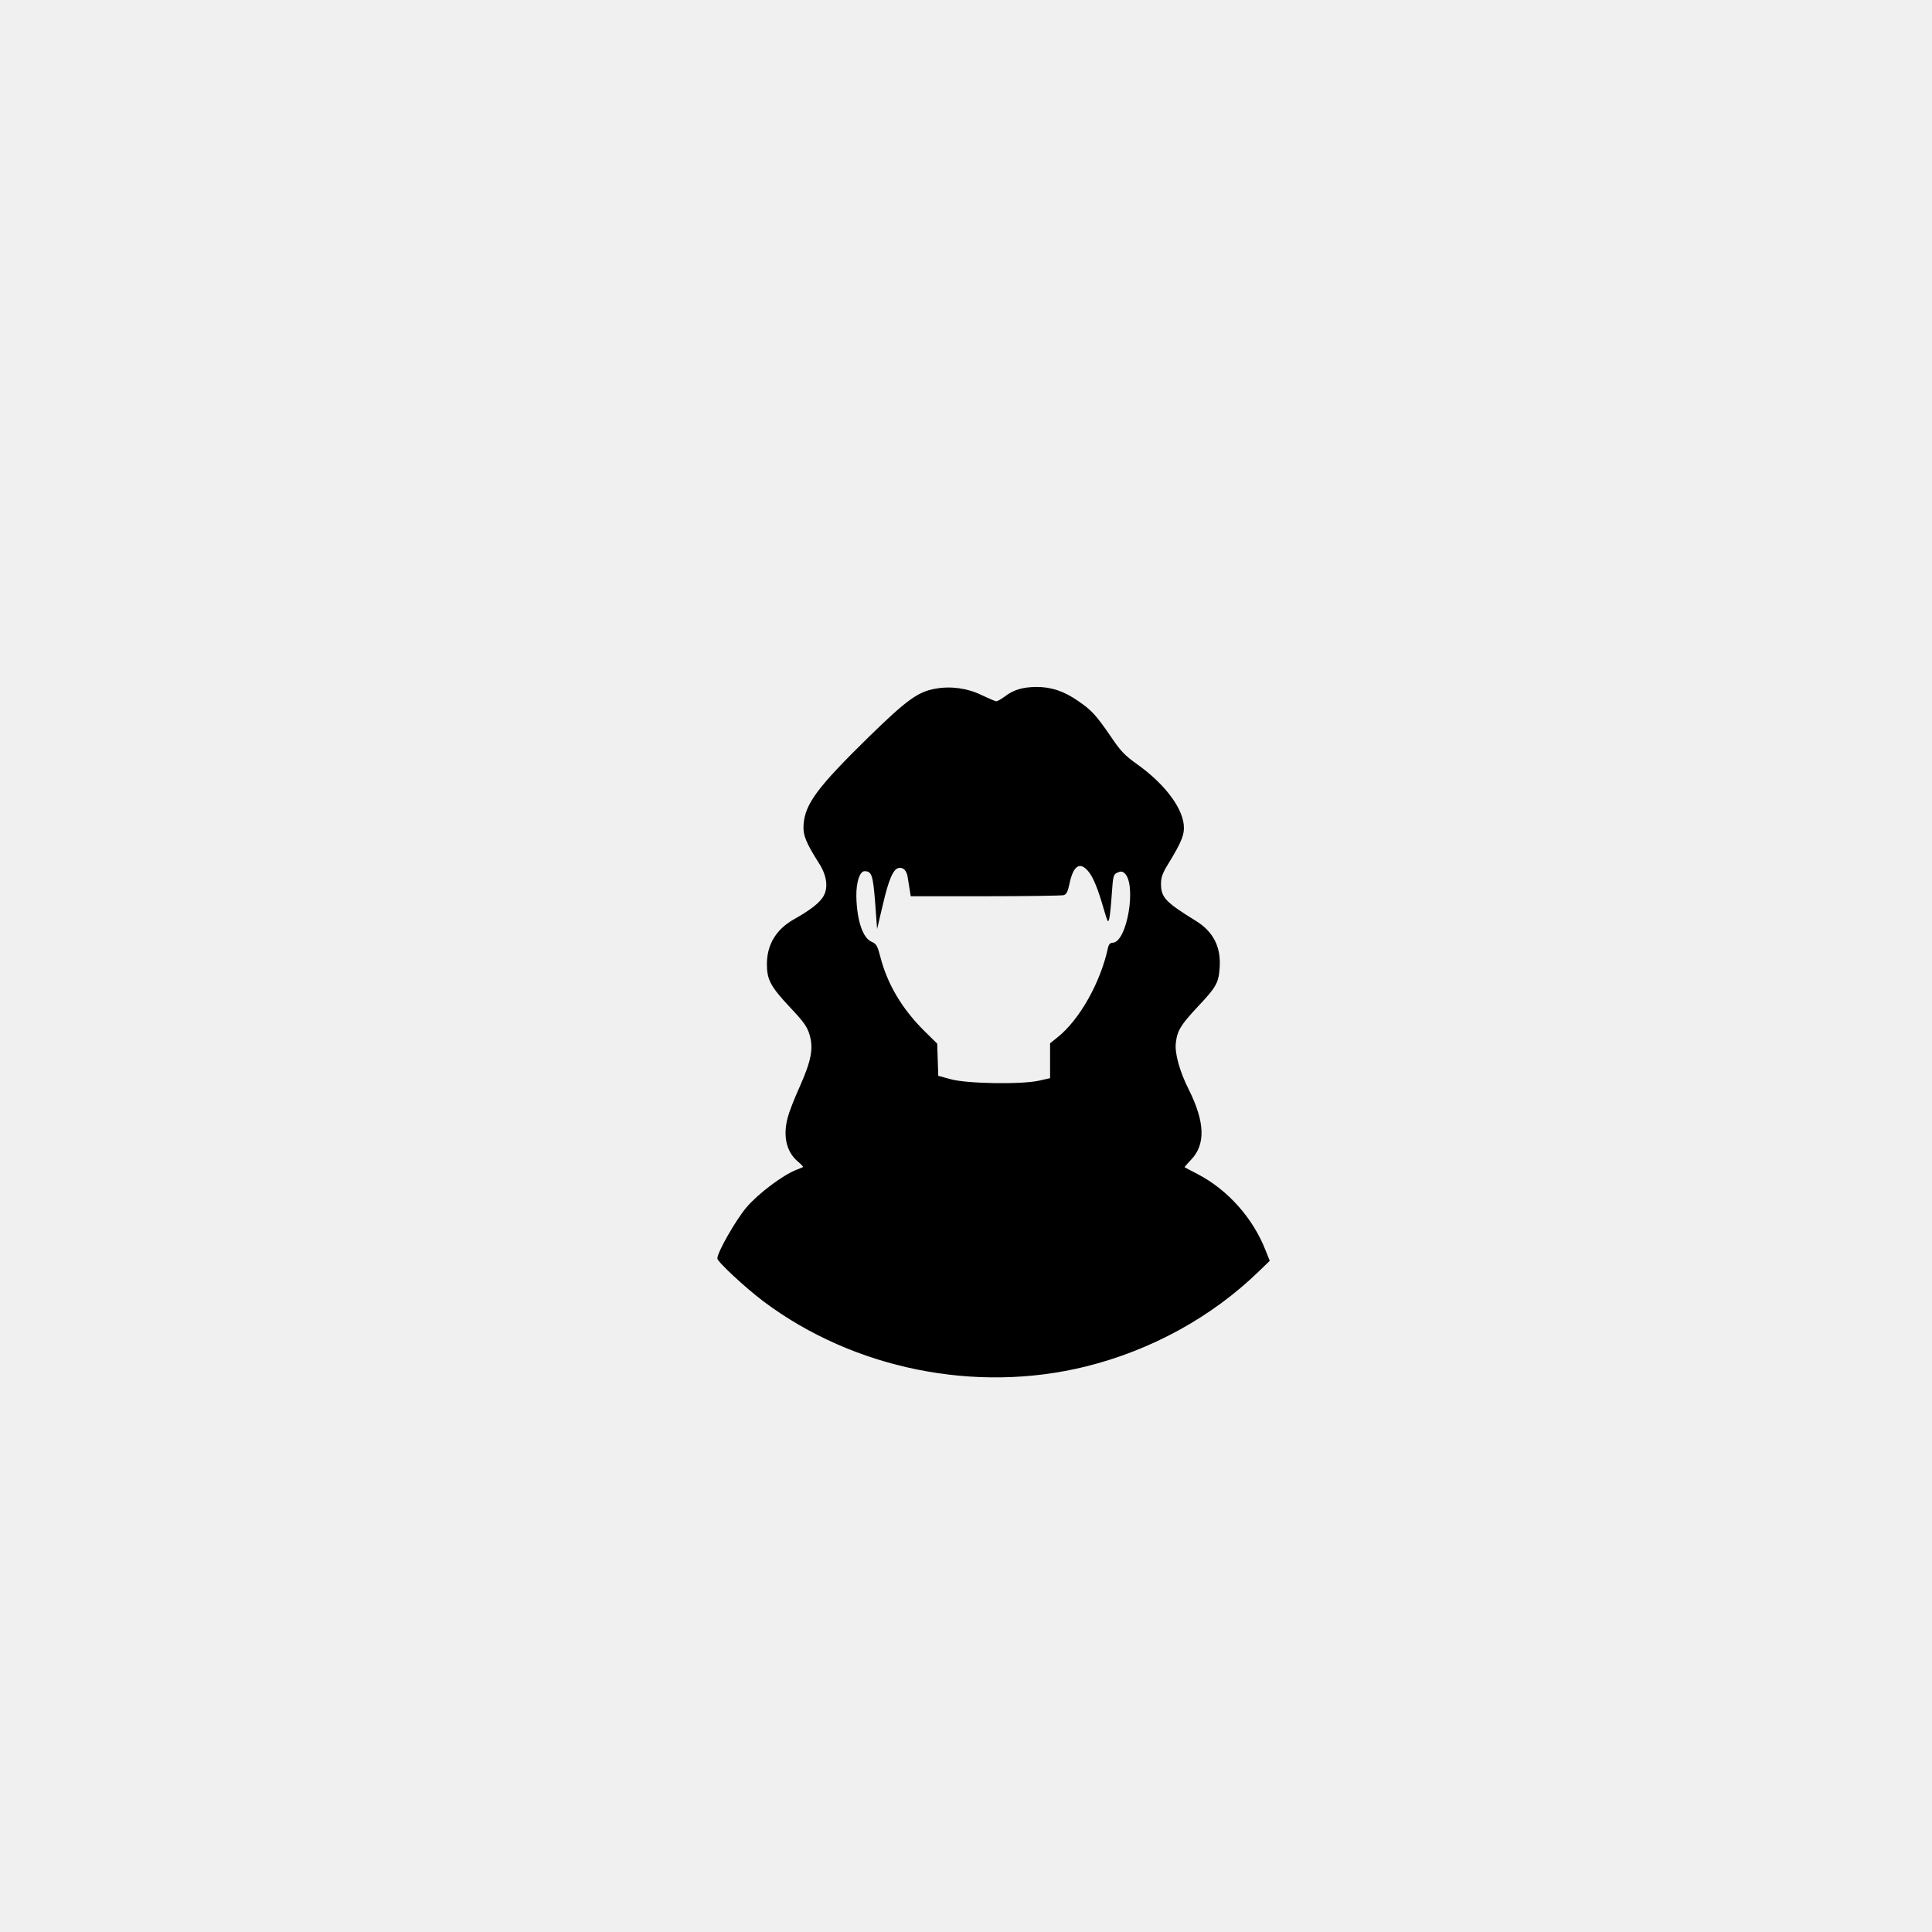
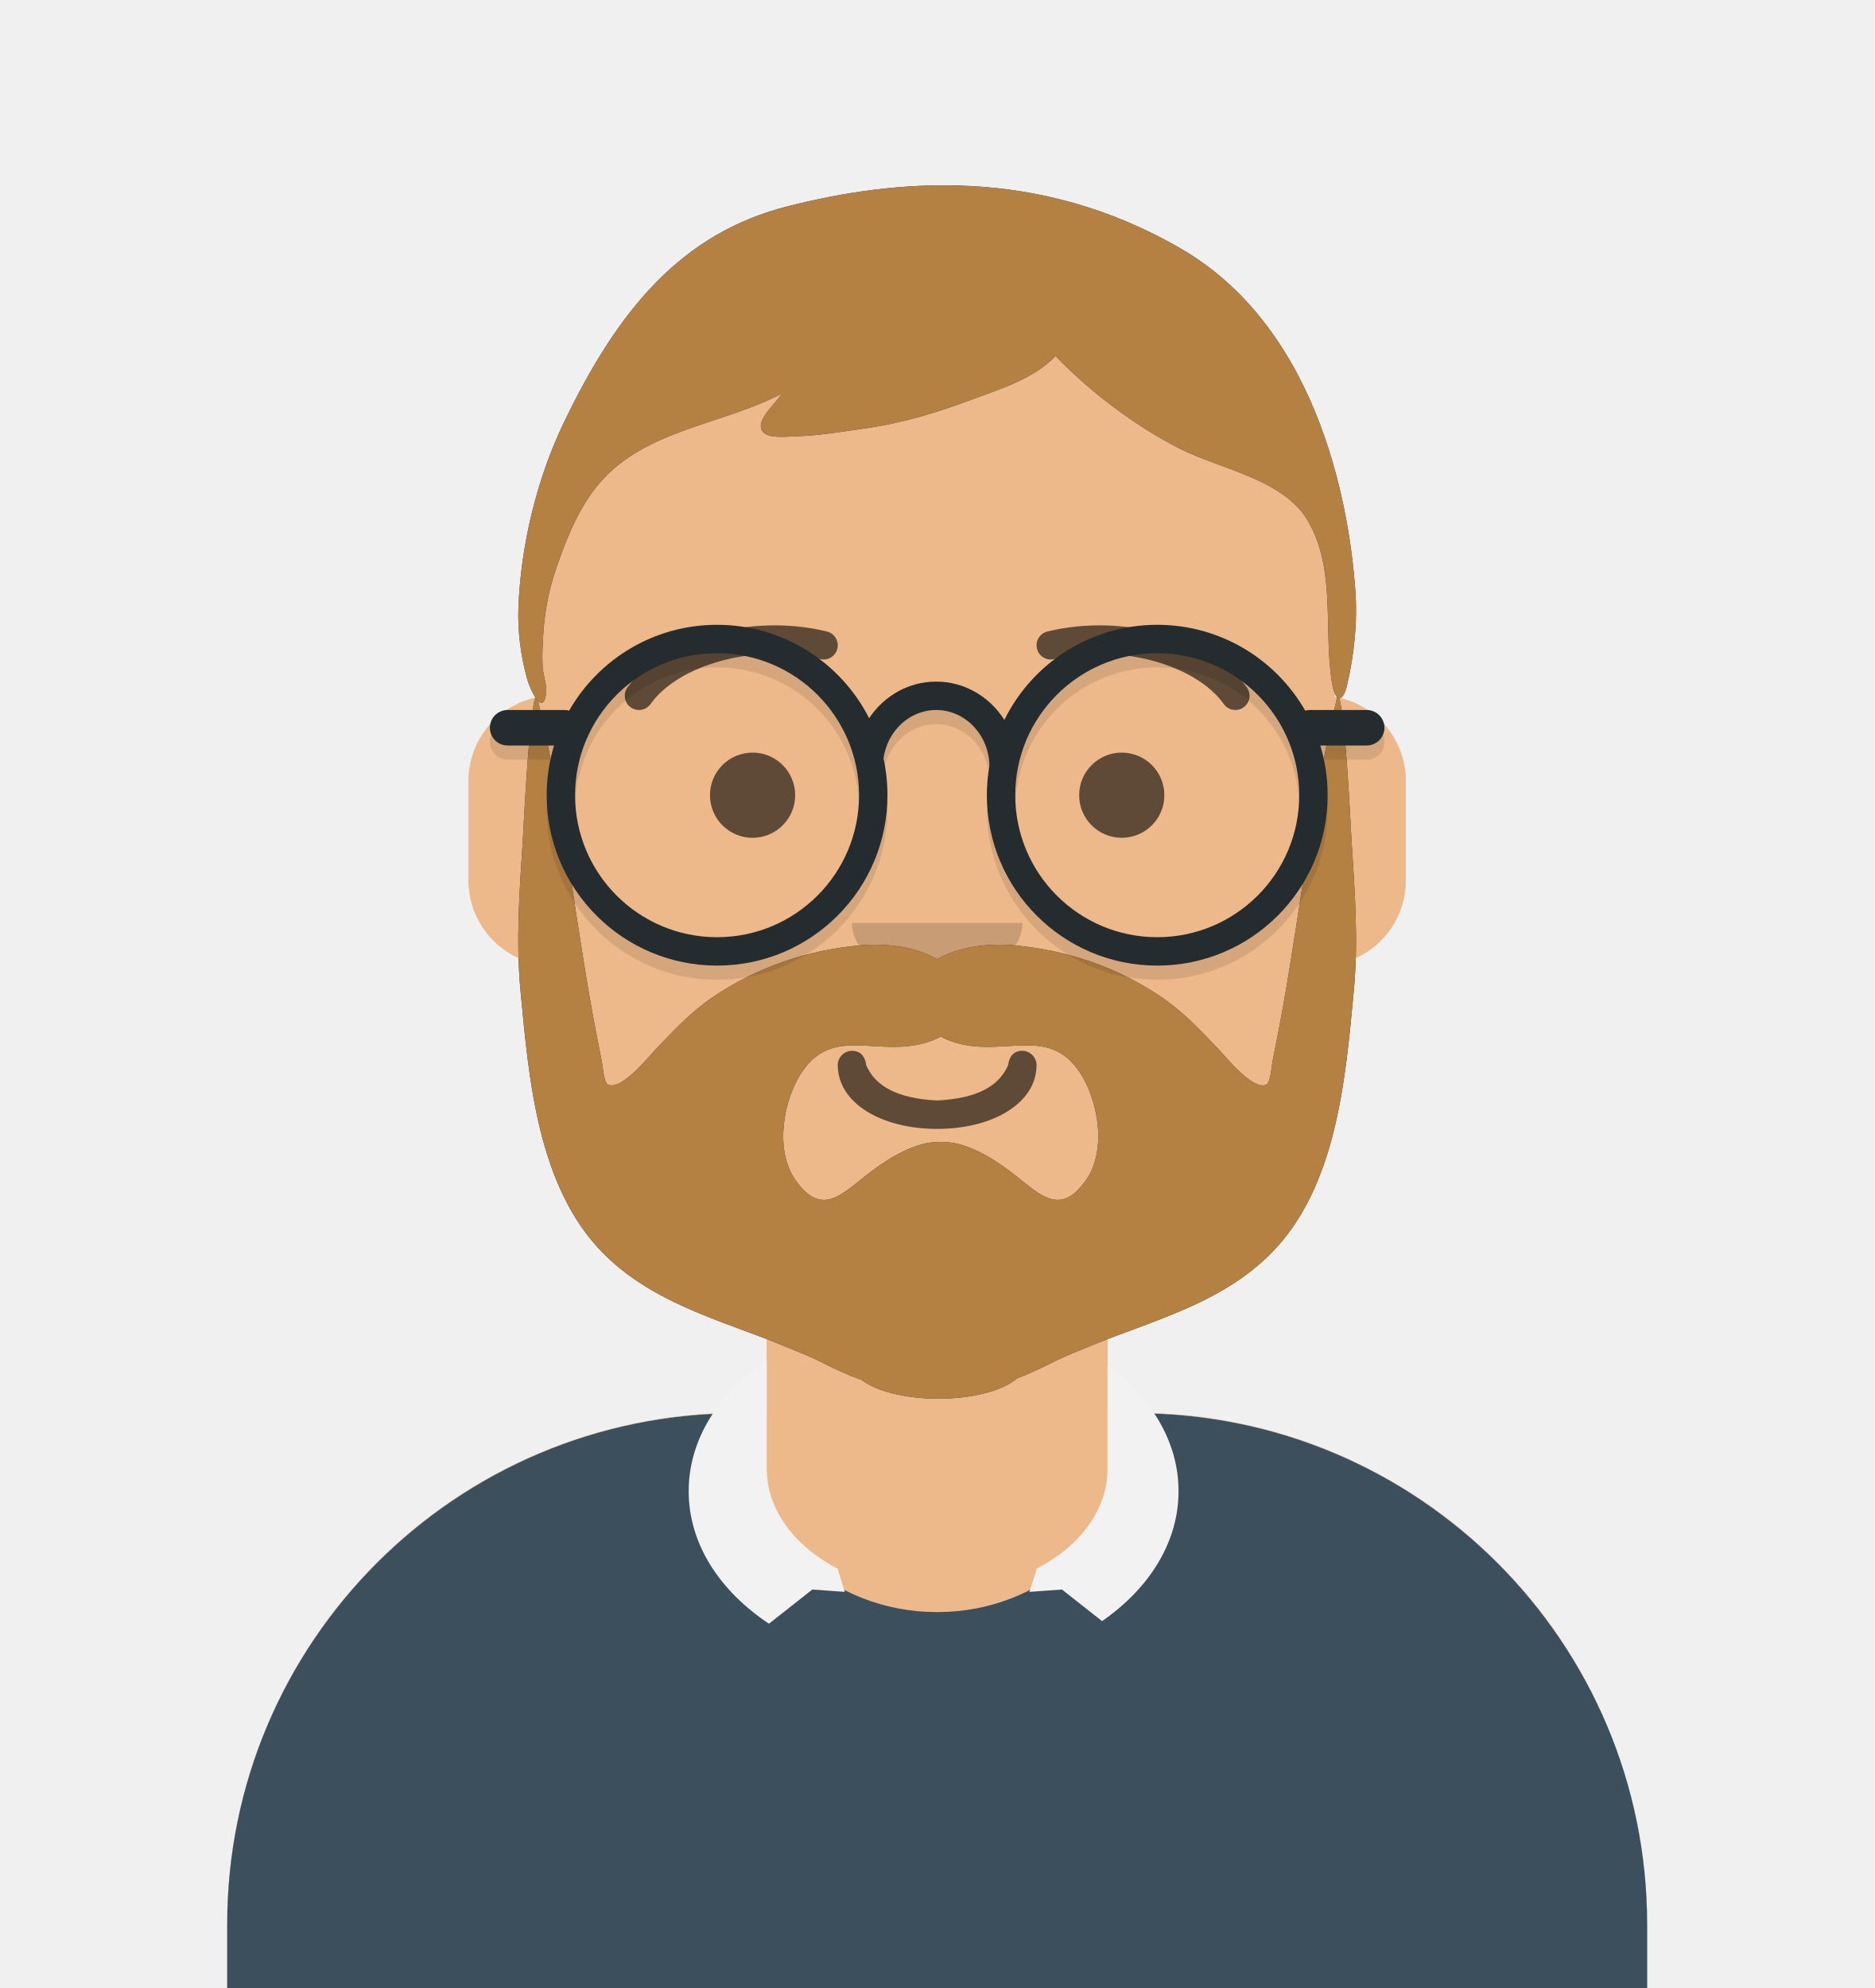
- <svg xmlns="http://www.w3.org/2000/svg" version="1.0" width="1080pt" height="1080pt" viewBox="0 0 1080 1080" preserveAspectRatio="xMidYMid meet">
-   <g transform="translate(0,1080) scale(0.1,-0.1)" fill="#000000" stroke="none">
-     <path d="M5228 6950 c-97 -17 -161 -64 -372 -270 -286 -280 -356 -374 -364 -490 -4 -59 13 -100 87 -217 44 -69 52 -137 23 -185 -23 -37 -73 -76 -164 -127 -99 -56 -151 -141 -151 -251 0 -87 21 -126 133 -245 75 -80 92 -104 106 -151 22 -76 9 -144 -57 -292 -29 -64 -58 -139 -65 -167 -29 -105 -8 -194 56 -248 18 -15 31 -29 29 -31 -2 -1 -20 -9 -39 -16 -77 -31 -211 -132 -276 -208 -60 -70 -164 -252 -164 -287 0 -18 156 -163 258 -240 504 -378 1186 -516 1801 -364 367 91 705 277 967 531 l62 60 -24 60 c-70 179 -211 337 -378 424 -39 20 -72 38 -74 39 -1 1 15 20 37 43 81 85 77 210 -14 392 -51 101 -79 203 -72 260 8 69 27 100 123 203 103 109 116 132 122 218 8 115 -35 200 -131 260 -172 106 -197 132 -197 209 0 35 9 60 40 110 77 126 93 167 87 222 -12 102 -114 232 -262 337 -67 48 -91 72 -147 156 -82 119 -106 145 -182 197 -79 55 -150 78 -233 78 -77 -1 -128 -16 -177 -54 -19 -14 -40 -26 -46 -26 -7 0 -44 16 -84 35 -78 38 -171 51 -258 35z m855 -1020 c28 -33 54 -96 88 -215 21 -71 24 -76 30 -49 4 16 10 78 14 137 7 101 9 109 31 119 17 8 27 8 39 -2 71 -59 16 -390 -66 -390 -12 0 -21 -9 -25 -27 -42 -196 -160 -405 -284 -503 l-40 -32 0 -97 0 -98 -62 -14 c-99 -22 -403 -17 -493 8 l-70 19 -3 90 -3 90 -70 69 c-126 124 -209 264 -248 417 -16 61 -22 72 -48 83 -50 21 -83 119 -86 255 -1 78 19 140 46 140 40 0 47 -22 59 -174 l11 -149 32 135 c32 139 58 201 89 206 25 5 45 -15 50 -52 3 -17 8 -48 11 -68 l6 -38 417 0 c229 0 426 3 438 6 15 4 23 19 32 62 21 102 58 128 105 72z" />
+ <svg xmlns="http://www.w3.org/2000/svg" xmlns:xlink="http://www.w3.org/1999/xlink" width="264px" height="280px" viewBox="0 0 264 280" version="1.1">
+   <defs>
+     <circle id="react-path-1" cx="120" cy="120" r="120" />
+     <path d="M12,160 C12,226.274 65.726,280 132,280 C198.274,280 252,226.274 252,160 L264,160 L264,-1.42108547e-14 L-3.19744231e-14,-1.42108547e-14 L-3.19744231e-14,160 L12,160 Z" id="react-path-2" />
+     <path d="M124,144.611 L124,163 L128,163 L128,163 C167.765,163 200,195.235 200,235 L200,244 L0,244 L0,235 C-4.86974701e-15,195.235 32.235,163 72,163 L72,163 L76,163 L76,144.611 C58.763,136.422 46.372,119.687 44.305,99.881 C38.48,99.058 34,94.052 34,88 L34,74 C34,68.054 38.325,63.118 44,62.166 L44,56 L44,56 C44,25.072 69.072,5.68137151e-15 100,0 L100,0 L100,0 C130.928,-5.68137151e-15 156,25.072 156,56 L156,62.166 C161.675,63.118 166,68.054 166,74 L166,88 C166,94.052 161.52,99.058 155.695,99.881 C153.628,119.687 141.237,136.422 124,144.611 Z" id="react-path-3" />
+   </defs>
+   <g id="Avataaar" stroke="none" stroke-width="1" fill="none" fill-rule="evenodd">
+     <g transform="translate(-825, -1100)" id="Avataaar/Circle">
+       <g transform="translate(825, 1100)">
+         <g id="Mask" />
+         <g id="Avataaar" stroke-width="1" fill-rule="evenodd" mask="url(#react-mask-5)">
+           <g id="Body" transform="translate(32, 36)">
+             <mask id="react-mask-6" fill="white">
+               <use xlink:href="#react-path-3" />
+             </mask>
+             <use fill="#D0C6AC" xlink:href="#react-path-3" />
+             <g id="Skin/👶🏽-03-Brown" mask="url(#react-mask-6)" fill="#EDB98A">
+               <g transform="translate(0, 0)" id="Color">
+                 <rect x="0" y="0" width="264" height="280" />
+               </g>
+             </g>
+             <path d="M156,79 L156,102 C156,132.928 130.928,158 100,158 C69.072,158 44,132.928 44,102 L44,79 L44,94 C44,124.928 69.072,150 100,150 C130.928,150 156,124.928 156,94 L156,79 Z" id="Neck-Shadow" fill-opacity="0.1" fill="#000000" mask="url(#react-mask-6)" />
+           </g>
+           <g id="Clothing/Collar-+-Sweater" transform="translate(0, 170)">
+             <defs>
+               <path d="M105.192,29.052 L104,29.052 L104,29.052 C64.235,29.052 32,61.287 32,101.052 L32,110 L232,110 L232,101.052 C232,61.287 199.765,29.052 160,29.052 L160,29.052 L158.808,29.052 C158.935,30.035 159,31.036 159,32.052 C159,45.859 146.912,57.052 132,57.052 C117.088,57.052 105,45.859 105,32.052 C105,31.036 105.065,30.035 105.192,29.052 Z" id="react-path-953" />
+             </defs>
+             <mask id="react-mask-954" fill="white">
+               <use xlink:href="#react-path-953" />
+             </mask>
+             <use id="Clothes" fill="#E6E6E6" fill-rule="evenodd" xlink:href="#react-path-953" />
+             <g id="Color/Palette/Gray-01" mask="url(#react-mask-954)" fill-rule="evenodd" fill="#3C4F5C">
+               <rect id="🖍Color" x="0" y="0" width="264" height="110" />
+             </g>
+             <path d="M156,22.279 C162.182,26.835 166,33.106 166,40.028 C166,47.233 161.863,53.733 155.229,58.327 L149.579,53.876 L145,54.208 L146,51.057 L145.922,50.996 C152.022,47.853 156,42.7 156,36.877 L156,22.279 Z M108,21.571 C101.233,26.174 97,32.74 97,40.028 C97,47.426 101.362,54.08 108.308,58.692 L114.421,53.876 L119,54.208 L118,51.057 L118.078,50.996 C111.978,47.853 108,42.7 108,36.877 L108,21.571 Z" id="Collar" fill="#F2F2F2" fill-rule="evenodd" />
+           </g>
+           <g id="Face" transform="translate(76, 82)" fill="#000000">
+             <g id="Mouth/Twinkle" transform="translate(2, 52)" fill-opacity="0.6" fill-rule="nonzero" fill="#000000">
+               <path d="M40,16 C40,21.372 46.158,25 54,25 C61.842,25 68,21.372 68,16 C68,14.895 67.05,14 66,14 C64.707,14 64.13,14.905 64,16 C62.758,18.938 59.683,20.716 54,21 C48.317,20.716 45.242,18.938 44,16 C43.87,14.905 43.293,14 42,14 C40.95,14 40,14.895 40,16 Z" id="Mouth" />
+             </g>
+             <g id="Nose/Default" transform="translate(28, 40)" fill-opacity="0.16">
+               <path d="M16,8 C16,12.418 21.373,16 28,16 L28,16 C34.627,16 40,12.418 40,8" id="Nose" />
+             </g>
+             <g id="Eyes/Default-😀" transform="translate(0, 8)" fill-opacity="0.6">
+               <circle id="Eye" cx="30" cy="22" r="6" />
+               <circle id="Eye" cx="82" cy="22" r="6" />
+             </g>
+             <g id="Eyebrow/Outline/Default" fill-opacity="0.6">
+               <g id="I-Browse" transform="translate(12, 6)">
+                 <path d="M3.63,11.159 C7.545,5.65 18.278,2.561 27.523,4.831 C28.596,5.095 29.679,4.439 29.942,3.366 C30.206,2.293 29.55,1.21 28.477,0.947 C17.74,-1.69 5.312,1.887 0.37,8.841 C-0.27,9.742 -0.059,10.99 0.841,11.63 C1.742,12.27 2.99,12.059 3.63,11.159 Z" id="Eyebrow" fill-rule="nonzero" />
+                 <path d="M61.63,11.159 C65.545,5.65 76.278,2.561 85.523,4.831 C86.596,5.095 87.679,4.439 87.942,3.366 C88.206,2.293 87.55,1.21 86.477,0.947 C75.74,-1.69 63.312,1.887 58.37,8.841 C57.73,9.742 57.941,10.99 58.841,11.63 C59.742,12.27 60.99,12.059 61.63,11.159 Z" id="Eyebrow" fill-rule="nonzero" transform="translate(73.00015, 6.039198) scale(-1, 1) translate(-73.00015, -6.039198) " />
+               </g>
+             </g>
+           </g>
+           <g id="Top" stroke-width="1" fill-rule="evenodd">
+             <defs>
+               <rect id="react-path-927" x="0" y="0" width="264" height="280" />
+               <path d="M167.309,35.006 C147.121,23.307 127.129,25.222 112.037,29.03 C96.945,32.838 88.017,43.651 80.357,59.648 C76.596,67.503 74.366,76.791 74.023,85.481 C73.888,88.893 74.348,92.415 75.268,95.7 C75.605,96.906 77.423,101.087 77.922,97.709 C78.089,96.584 77.48,95.033 77.422,93.838 C77.344,92.269 77.427,90.681 77.534,89.115 C77.734,86.187 78.256,83.315 79.185,80.525 C80.512,76.537 82.201,72.213 84.787,68.848 C91.188,60.521 102.269,60.046 111.066,55.464 C110.303,56.869 107.36,59.143 108.379,60.727 C109.084,61.821 111.749,61.489 113.022,61.454 C116.371,61.362 119.735,60.78 123.043,60.307 C128.256,59.562 133.141,58.052 138.047,56.218 C142.063,54.716 146.65,53.326 149.669,50.14 C154.54,55.188 160.81,59.935 167.07,63.143 C172.688,66.022 181.749,67.461 185.183,73.301 C189.248,80.215 187.378,88.707 188.619,96.201 C189.091,99.05 190.164,98.987 190.751,96.438 C191.748,92.108 192.219,87.61 191.902,83.159 C191.184,73.111 187.497,46.706 167.309,35.006 Z" id="react-path-926" />
+               <filter x="-0.8%" y="-2.0%" width="101.5%" height="108.0%" filterUnits="objectBoundingBox" id="react-filter-923">
+                 <feOffset dx="0" dy="2" in="SourceAlpha" result="shadowOffsetOuter1" />
+                 <feColorMatrix values="0 0 0 0 0   0 0 0 0 0   0 0 0 0 0  0 0 0 0.16 0" type="matrix" in="shadowOffsetOuter1" result="shadowMatrixOuter1" />
+                 <feMerge>
+                   <feMergeNode in="shadowMatrixOuter1" />
+                   <feMergeNode in="SourceGraphic" />
+                 </feMerge>
+               </filter>
+             </defs>
+             <mask id="react-mask-925" fill="white">
+               <use xlink:href="#react-path-927" />
+             </mask>
+             <g id="Mask" />
+             <g id="Top/Short-Hair/Short-Round" mask="url(#react-mask-925)">
+               <g transform="translate(-1, 0)">
+                 <g id="Facial-Hair/Beard-Medium" transform="translate(49, 72)">
+                   <defs>
+                     <path d="M105.018,94.13 C101.15,99.721 98.258,95.947 94.137,92.876 C91.657,91.027 87.961,88.728 84.504,88.841 C81.048,88.728 77.352,91.027 74.871,92.876 C70.751,95.947 67.858,99.721 63.991,94.13 C61.088,89.932 62.303,82.874 65.015,78.903 C68.874,73.251 74.109,75.985 79.962,75.34 C81.554,75.165 83.153,74.723 84.504,74 C85.856,74.723 87.455,75.165 89.046,75.34 C94.9,75.985 100.135,73.251 103.994,78.903 C106.706,82.874 107.92,89.932 105.018,94.13 M140.391,26 C136.967,40.075 135.393,54.434 132.91,68.671 C132.393,71.639 131.826,74.596 131.225,77.55 C131.098,78.17 130.974,80.473 130.363,80.764 C128.512,81.648 124.739,76.947 123.73,75.885 C121.197,73.219 118.685,70.529 115.599,68.437 C109.365,64.21 102.065,61.711 94.47,61.118 C91.292,60.869 86.995,61.303 84,63.11 C81.005,61.303 76.708,60.869 73.53,61.118 C65.934,61.711 58.635,64.21 52.4,68.437 C49.315,70.529 46.803,73.219 44.269,75.885 C43.261,76.947 39.488,81.648 37.637,80.764 C37.026,80.473 36.902,78.17 36.775,77.55 C36.174,74.596 35.607,71.639 35.09,68.671 C32.607,54.434 31.034,40.075 27.609,26 C26.613,26 25.739,44.748 25.627,46.495 C25.175,53.589 24.646,60.525 25.322,67.626 C26.486,79.875 27.699,95.234 37.033,104.588 C45.466,113.039 57.71,114.806 68.271,120.141 C69.631,120.828 71.435,121.676 73.38,122.371 C75.429,123.934 79.493,125 84.174,125 C89.085,125 93.316,123.827 95.254,122.138 C96.955,121.493 98.518,120.753 99.729,120.141 C110.289,114.805 122.534,113.039 130.967,104.588 C140.301,95.234 141.514,79.875 142.679,67.626 C143.353,60.525 142.825,53.589 142.373,46.495 C142.261,44.748 141.387,26 140.391,26 Z" id="react-path-950" />
+                   </defs>
+                   <mask id="react-mask-949" fill="white">
+                     <use xlink:href="#react-path-950" />
+                   </mask>
+                   <use id="Beardness" fill="#252E32" fill-rule="evenodd" xlink:href="#react-path-950" />
+                   <g id="Color/Hair/Brown" mask="url(#react-mask-949)" fill="#B58143">
+                     <g transform="translate(-32, 0)" id="Color">
+                       <rect x="0" y="0" width="264" height="244" />
+                     </g>
+                   </g>
+                 </g>
+                 <mask id="react-mask-924" fill="white">
+                   <use xlink:href="#react-path-926" />
+                 </mask>
+                 <use id="Short-Hair" stroke="none" fill="#28354B" fill-rule="evenodd" xlink:href="#react-path-926" />
+                 <g id="Skin/👶🏽-03-Brown" mask="url(#react-mask-924)" fill="#B58143">
+                   <g transform="translate(0, 0) " id="Color">
+                     <rect x="0" y="0" width="264" height="280" />
+                   </g>
+                 </g>
+                 <g id="Top/_Resources/Round" fill="none" transform="translate(62, 85)">
+                   <defs>
+                     <path d="M80.465,16.394 C84.38,8.459 92.553,3 102,3 C110.92,3 118.703,7.866 122.84,15.088 C123.05,15.031 123.272,15 123.5,15 L131.5,15 C132.881,15 134,16.119 134,17.5 C134,18.881 132.881,20 131.5,20 L124.963,20 C125.637,22.215 126,24.565 126,27 C126,40.255 115.255,51 102,51 C88.745,51 78,40.255 78,27 C78,25.578 78.124,24.185 78.361,22.831 C78.276,18.455 74.914,15 70.862,15 C67.126,15 63.975,17.94 63.442,21.83 C63.807,23.495 64,25.225 64,27 C64,40.255 53.255,51 40,51 C26.745,51 16,40.255 16,27 C16,24.565 16.363,22.215 17.037,20 L10.5,20 C9.119,20 8,18.881 8,17.5 C8,16.119 9.119,15 10.5,15 L10.5,15 L18.5,15 C18.728,15 18.95,15.031 19.16,15.088 C23.297,7.866 31.08,3 40,3 C49.352,3 57.455,8.349 61.416,16.155 C63.493,13.039 66.949,11 70.862,11 C74.875,11 78.407,13.144 80.465,16.394 Z M40,47 C51.046,47 60,38.046 60,27 C60,15.954 51.046,7 40,7 C28.954,7 20,15.954 20,27 C20,38.046 28.954,47 40,47 Z M102,47 C113.046,47 122,38.046 122,27 C122,15.954 113.046,7 102,7 C90.954,7 82,15.954 82,27 C82,38.046 90.954,47 102,47 Z" id="react-path-930" />
+                     <filter x="-0.8%" y="-2.1%" width="101.6%" height="108.3%" filterUnits="objectBoundingBox" id="react-filter-931">
+                       <feOffset dx="0" dy="2" in="SourceAlpha" result="shadowOffsetOuter1" />
+                       <feColorMatrix values="0 0 0 0 0   0 0 0 0 0   0 0 0 0 0  0 0 0 0.1 0" type="matrix" in="shadowOffsetOuter1" />
+                     </filter>
+                   </defs>
+                   <g id="Lennon-Glasses">
+                     <use fill="black" fill-opacity="1" filter="url(#react-filter-931)" xlink:href="#react-path-930" />
+                     <use fill="#252C2F" fill-rule="evenodd" xlink:href="#react-path-930" />
+                   </g>
+                 </g>
+               </g>
+             </g>
+           </g>
+         </g>
+       </g>
+     </g>
  </g>
</svg>
